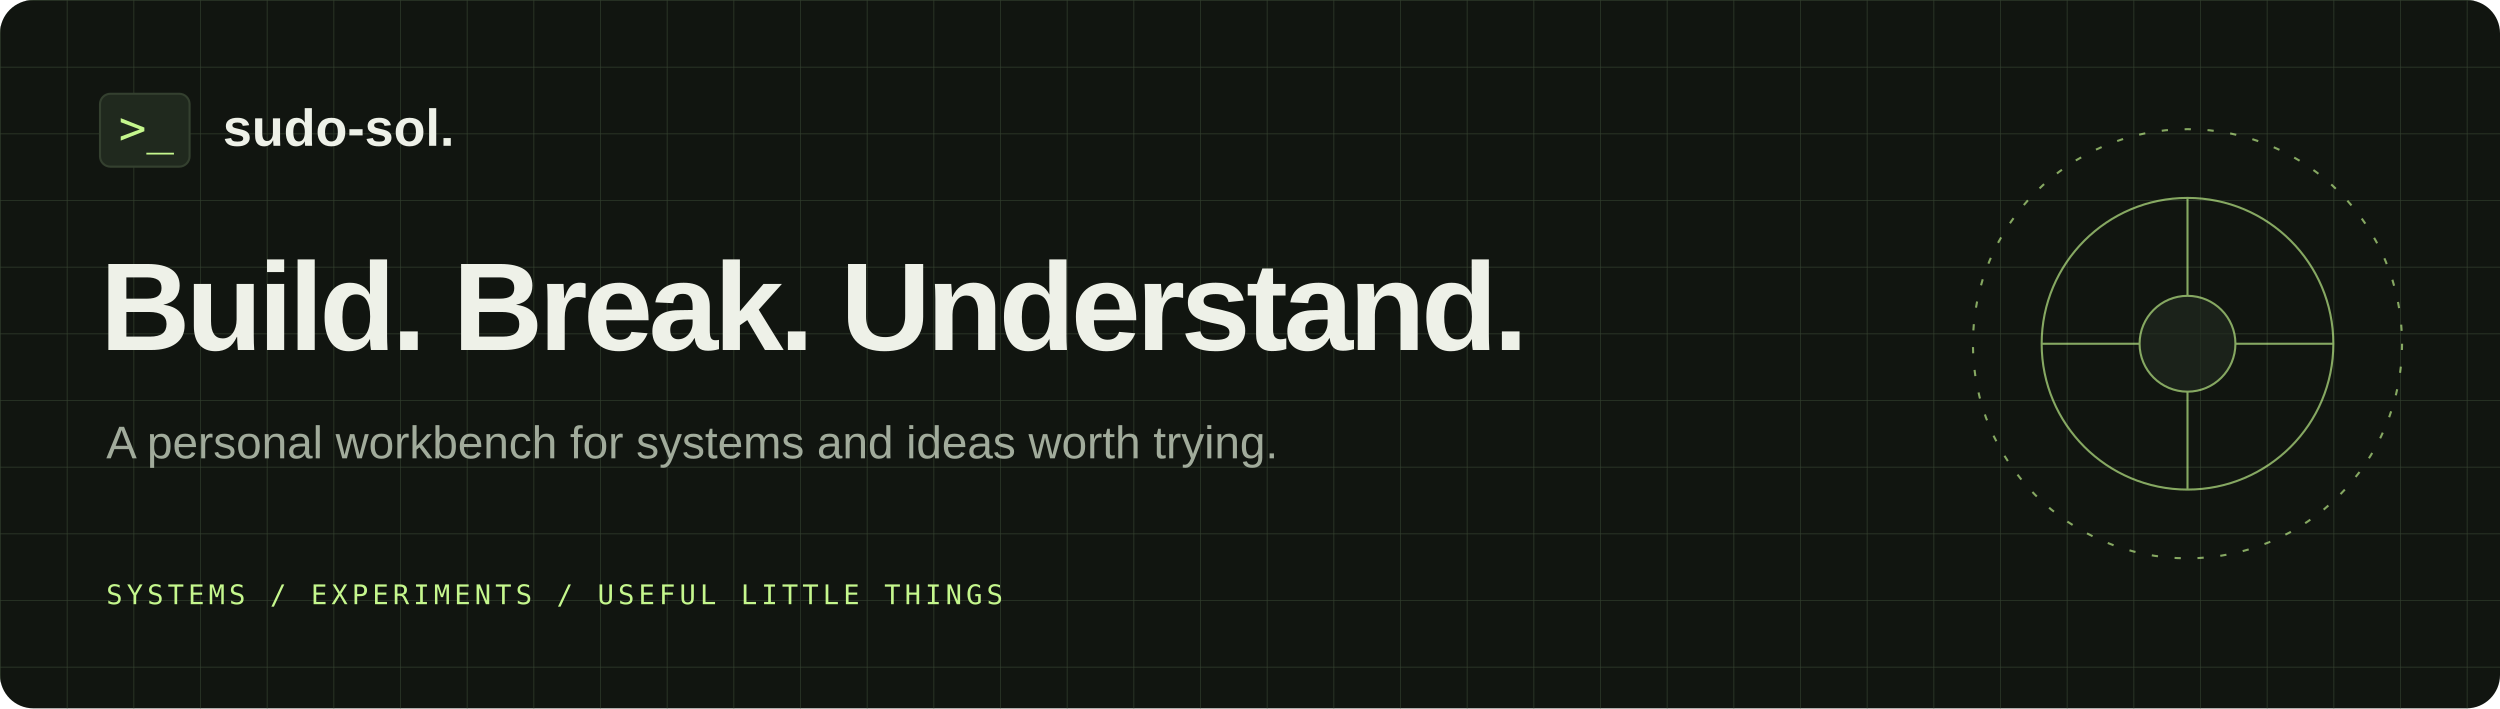
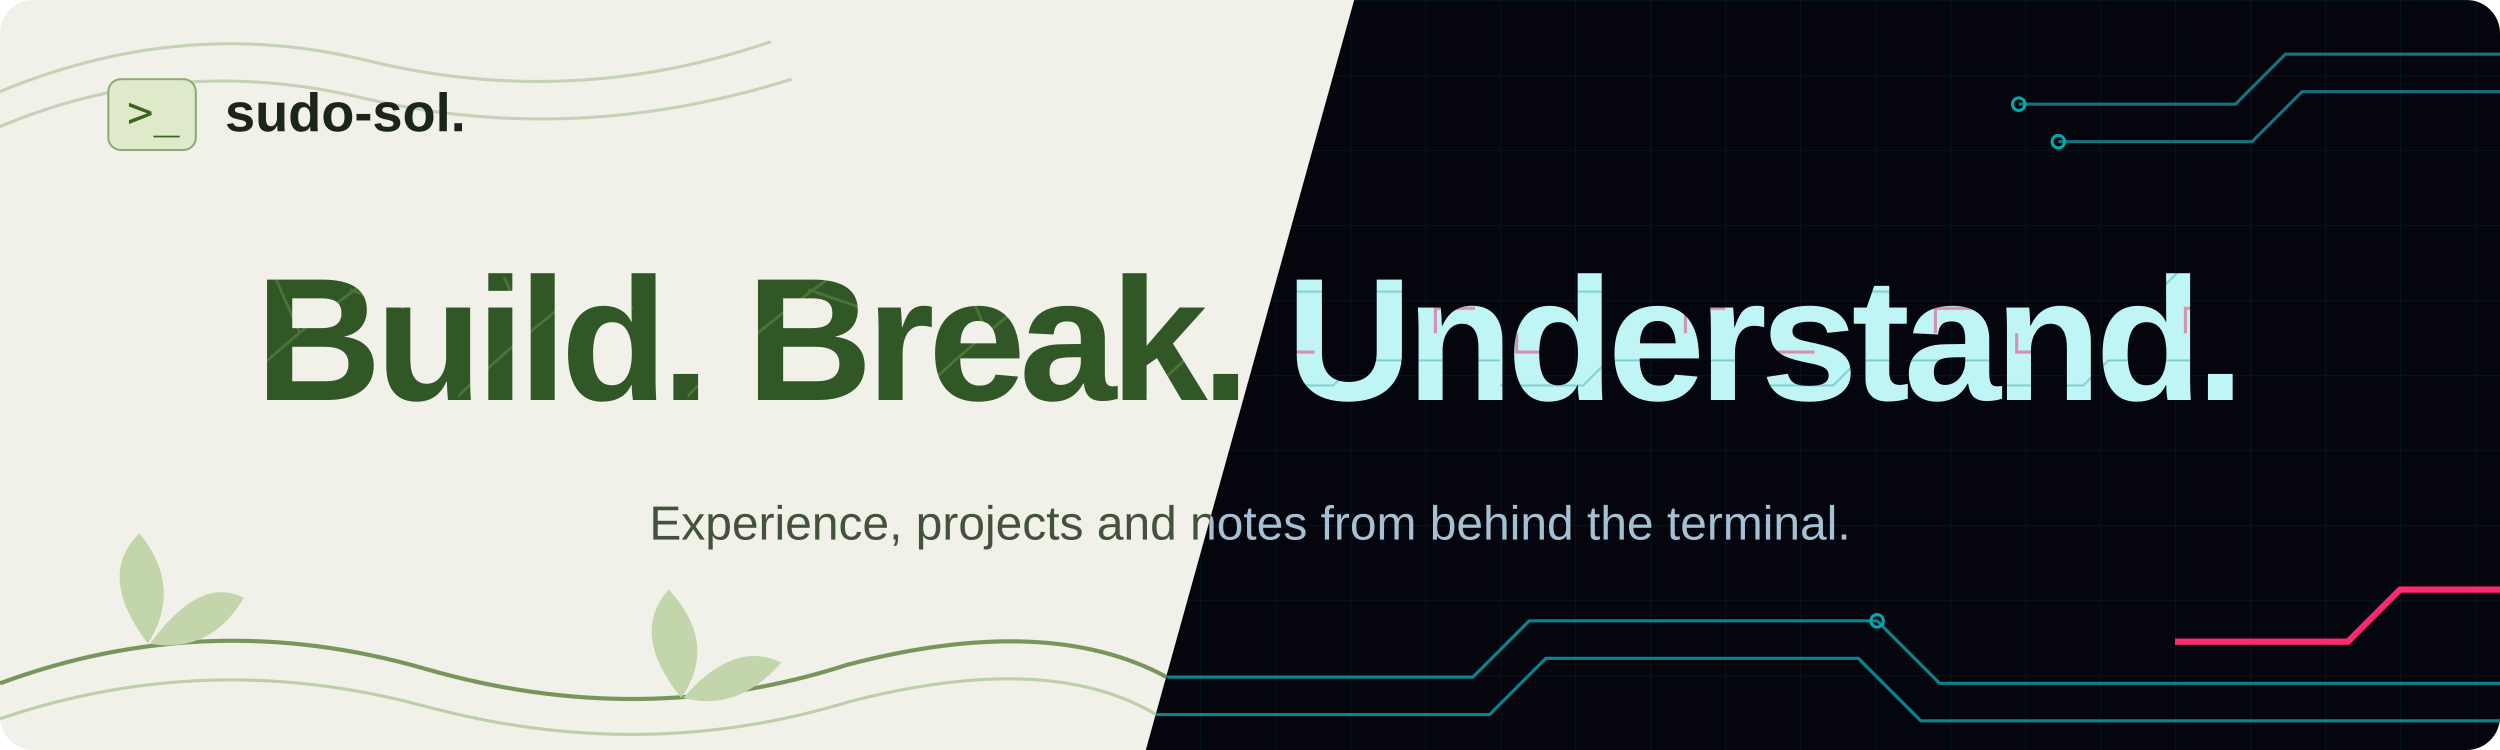
- <svg xmlns="http://www.w3.org/2000/svg" width="1200" height="340" viewBox="0 0 1200 340" role="img" aria-labelledby="title desc">
+ <svg xmlns="http://www.w3.org/2000/svg" width="1200" height="360" viewBox="0 0 1200 360" role="img" aria-labelledby="title desc">
  <defs>
-     <pattern id="grid" width="32" height="32" patternUnits="userSpaceOnUse">
-       <path d="M32 0H0V32" fill="none" stroke="#34402f" stroke-width=".6" />
+     <clipPath id="frame">
+       <rect width="1200" height="360" rx="16" />
+     </clipPath>
+     <clipPath id="solar-half">
+       <path d="M0 0H650L550 360H0Z" />
+     </clipPath>
+     <clipPath id="cyber-half">
+       <path d="M650 0H1200V360H550Z" />
+     </clipPath>
+     <pattern id="grid" width="36" height="36" patternUnits="userSpaceOnUse">
+       <path d="M36 0H0V36" fill="none" stroke="#00f0ff" stroke-opacity=".06" />
    </pattern>
+     <pattern id="solar-ink" width="110" height="100" patternUnits="userSpaceOnUse">
+       <rect width="110" height="100" fill="#315727" />
+       <path d="M-10 100Q42 47 110 6M34 60L22 33M58 39L84 48M78 25L75 5" fill="none" stroke="#648c43" stroke-width="1.3" opacity=".55" />
+     </pattern>
+     <pattern id="cyber-ink" width="120" height="80" patternUnits="userSpaceOnUse">
+       <rect width="120" height="80" fill="#bff5f5" />
+       <path d="M0 25H40L52 13H120M0 60H76L90 46H120" fill="none" stroke="#259da7" stroke-width="1" opacity=".4" />
+       <path d="M8 0V9H31M89 80V68H108" fill="none" stroke="#e9417b" stroke-width="1.5" opacity=".55" />
+     </pattern>
+     <text id="headline" x="600" y="192" text-anchor="middle" font-family="Arial,Helvetica,sans-serif" font-size="84" font-weight="700" letter-spacing="-3" textLength="1092" lengthAdjust="spacingAndGlyphs">Build. Break. Understand.</text>
+     <text id="summary" x="600" y="259" text-anchor="middle" font-family="Arial,Helvetica,sans-serif" font-size="23">Experience, projects and notes from behind the terminal.</text>
  </defs>
-   <rect width="1200" height="340" rx="16" fill="#111510" />
-   <rect width="1200" height="340" rx="16" fill="url(#grid)" />
-   <rect x="48" y="45" width="43" height="35" rx="5" fill="#20291e" stroke="#34402f" />
-   <text x="57" y="69" fill="#c5f78d" font-family="monospace" font-size="22">&gt;_</text>
-   <text x="107" y="70" fill="#eef1e8" font-family="Arial,sans-serif" font-size="25" font-weight="700">sudo-sol.</text>
-   <text x="48" y="168" fill="#eef1e8" font-family="Arial,sans-serif" font-size="60" font-weight="700" letter-spacing="-2">Build. Break. Understand.</text>
-   <text x="51" y="220" fill="#a1ab9b" font-family="Arial,sans-serif" font-size="22">A personal workbench for systems and ideas worth trying.</text>
-   <text x="51" y="290" fill="#c5f78d" font-family="monospace" font-size="13" letter-spacing="2">SYSTEMS / EXPERIMENTS / USEFUL LITTLE THINGS</text>
-   <g fill="none" stroke="#c5f78d" opacity=".65">
-     <circle cx="1050" cy="165" r="70" />
-     <circle cx="1050" cy="165" r="103" stroke-dasharray="3 8" />
-     <path d="M980 165h140M1050 95v140" />
-     <circle cx="1050" cy="165" r="23" fill="#20291e" />
+   <g clip-path="url(#frame)" aria-hidden="true">
+     <rect width="1200" height="360" fill="#f2f1e9" />
+     <path d="M650 0H1200V360H550Z" fill="#05060d" />
+     <path d="M650 0H1200V360H550Z" fill="url(#grid)" />
+     <g clip-path="url(#solar-half)">
+       <path d="M-20 53Q78 5 176 29T370 20M-20 70Q73 23 174 47T380 38" fill="none" stroke="#c5d2b6" stroke-width="1.5" />
+       <path d="M0 328Q100 291 204 321T407 319Q503 294 560 325" fill="none" stroke="#78965b" stroke-width="2" />
+       <path d="M0 345Q100 311 204 339T407 337Q503 312 555 343" fill="none" stroke="#becdaa" stroke-width="1.5" />
+       <g fill="#c2d5ab">
+         <path d="M71 309Q46 276 67 256Q88 282 71 309Z" />
+         <path d="M72 309Q96 276 117 287Q101 314 72 309Z" />
+         <path d="M327 335Q302 304 321 283Q345 309 327 335Z" />
+         <path d="M328 335Q352 307 375 318Q354 342 328 335Z" />
+       </g>
+       <use href="#headline" fill="url(#solar-ink)" />
+       <use href="#summary" fill="#43533b" />
+     </g>
+     <g clip-path="url(#cyber-half)">
+       <path d="M560 325H707L734 298H901L931 328H1200M555 343H715L742 316H892L922 346H1200" fill="none" stroke="#078692" stroke-width="1.5" />
+       <path d="M1200 26H1097L1073 50H969M1200 44H1105L1081 68H988" fill="none" stroke="#16737e" stroke-width="1.5" />
+       <path d="M1200 283H1152L1127 308H1044" fill="none" stroke="#ff2a6d" stroke-width="3" />
+       <g fill="none" stroke="#00a8b2" stroke-width="1.5">
+         <circle cx="969" cy="50" r="3" />
+         <circle cx="988" cy="68" r="3" />
+         <circle cx="901" cy="298" r="3" />
+       </g>
+       <use href="#headline" fill="url(#cyber-ink)" />
+       <use href="#summary" fill="#a6c0d3" />
+     </g>
+     <g font-family="Arial,Helvetica,sans-serif">
+       <rect x="52" y="38" width="42" height="34" rx="6" fill="#dfeacb" stroke="#91ab75" />
+       <text x="61" y="61" fill="#3c651c" font-family="monospace" font-size="21">&gt;_</text>
+       <text x="108" y="63" fill="#1b2519" font-size="26" font-weight="700">sudo-sol.</text>
+     </g>
  </g>
</svg>
